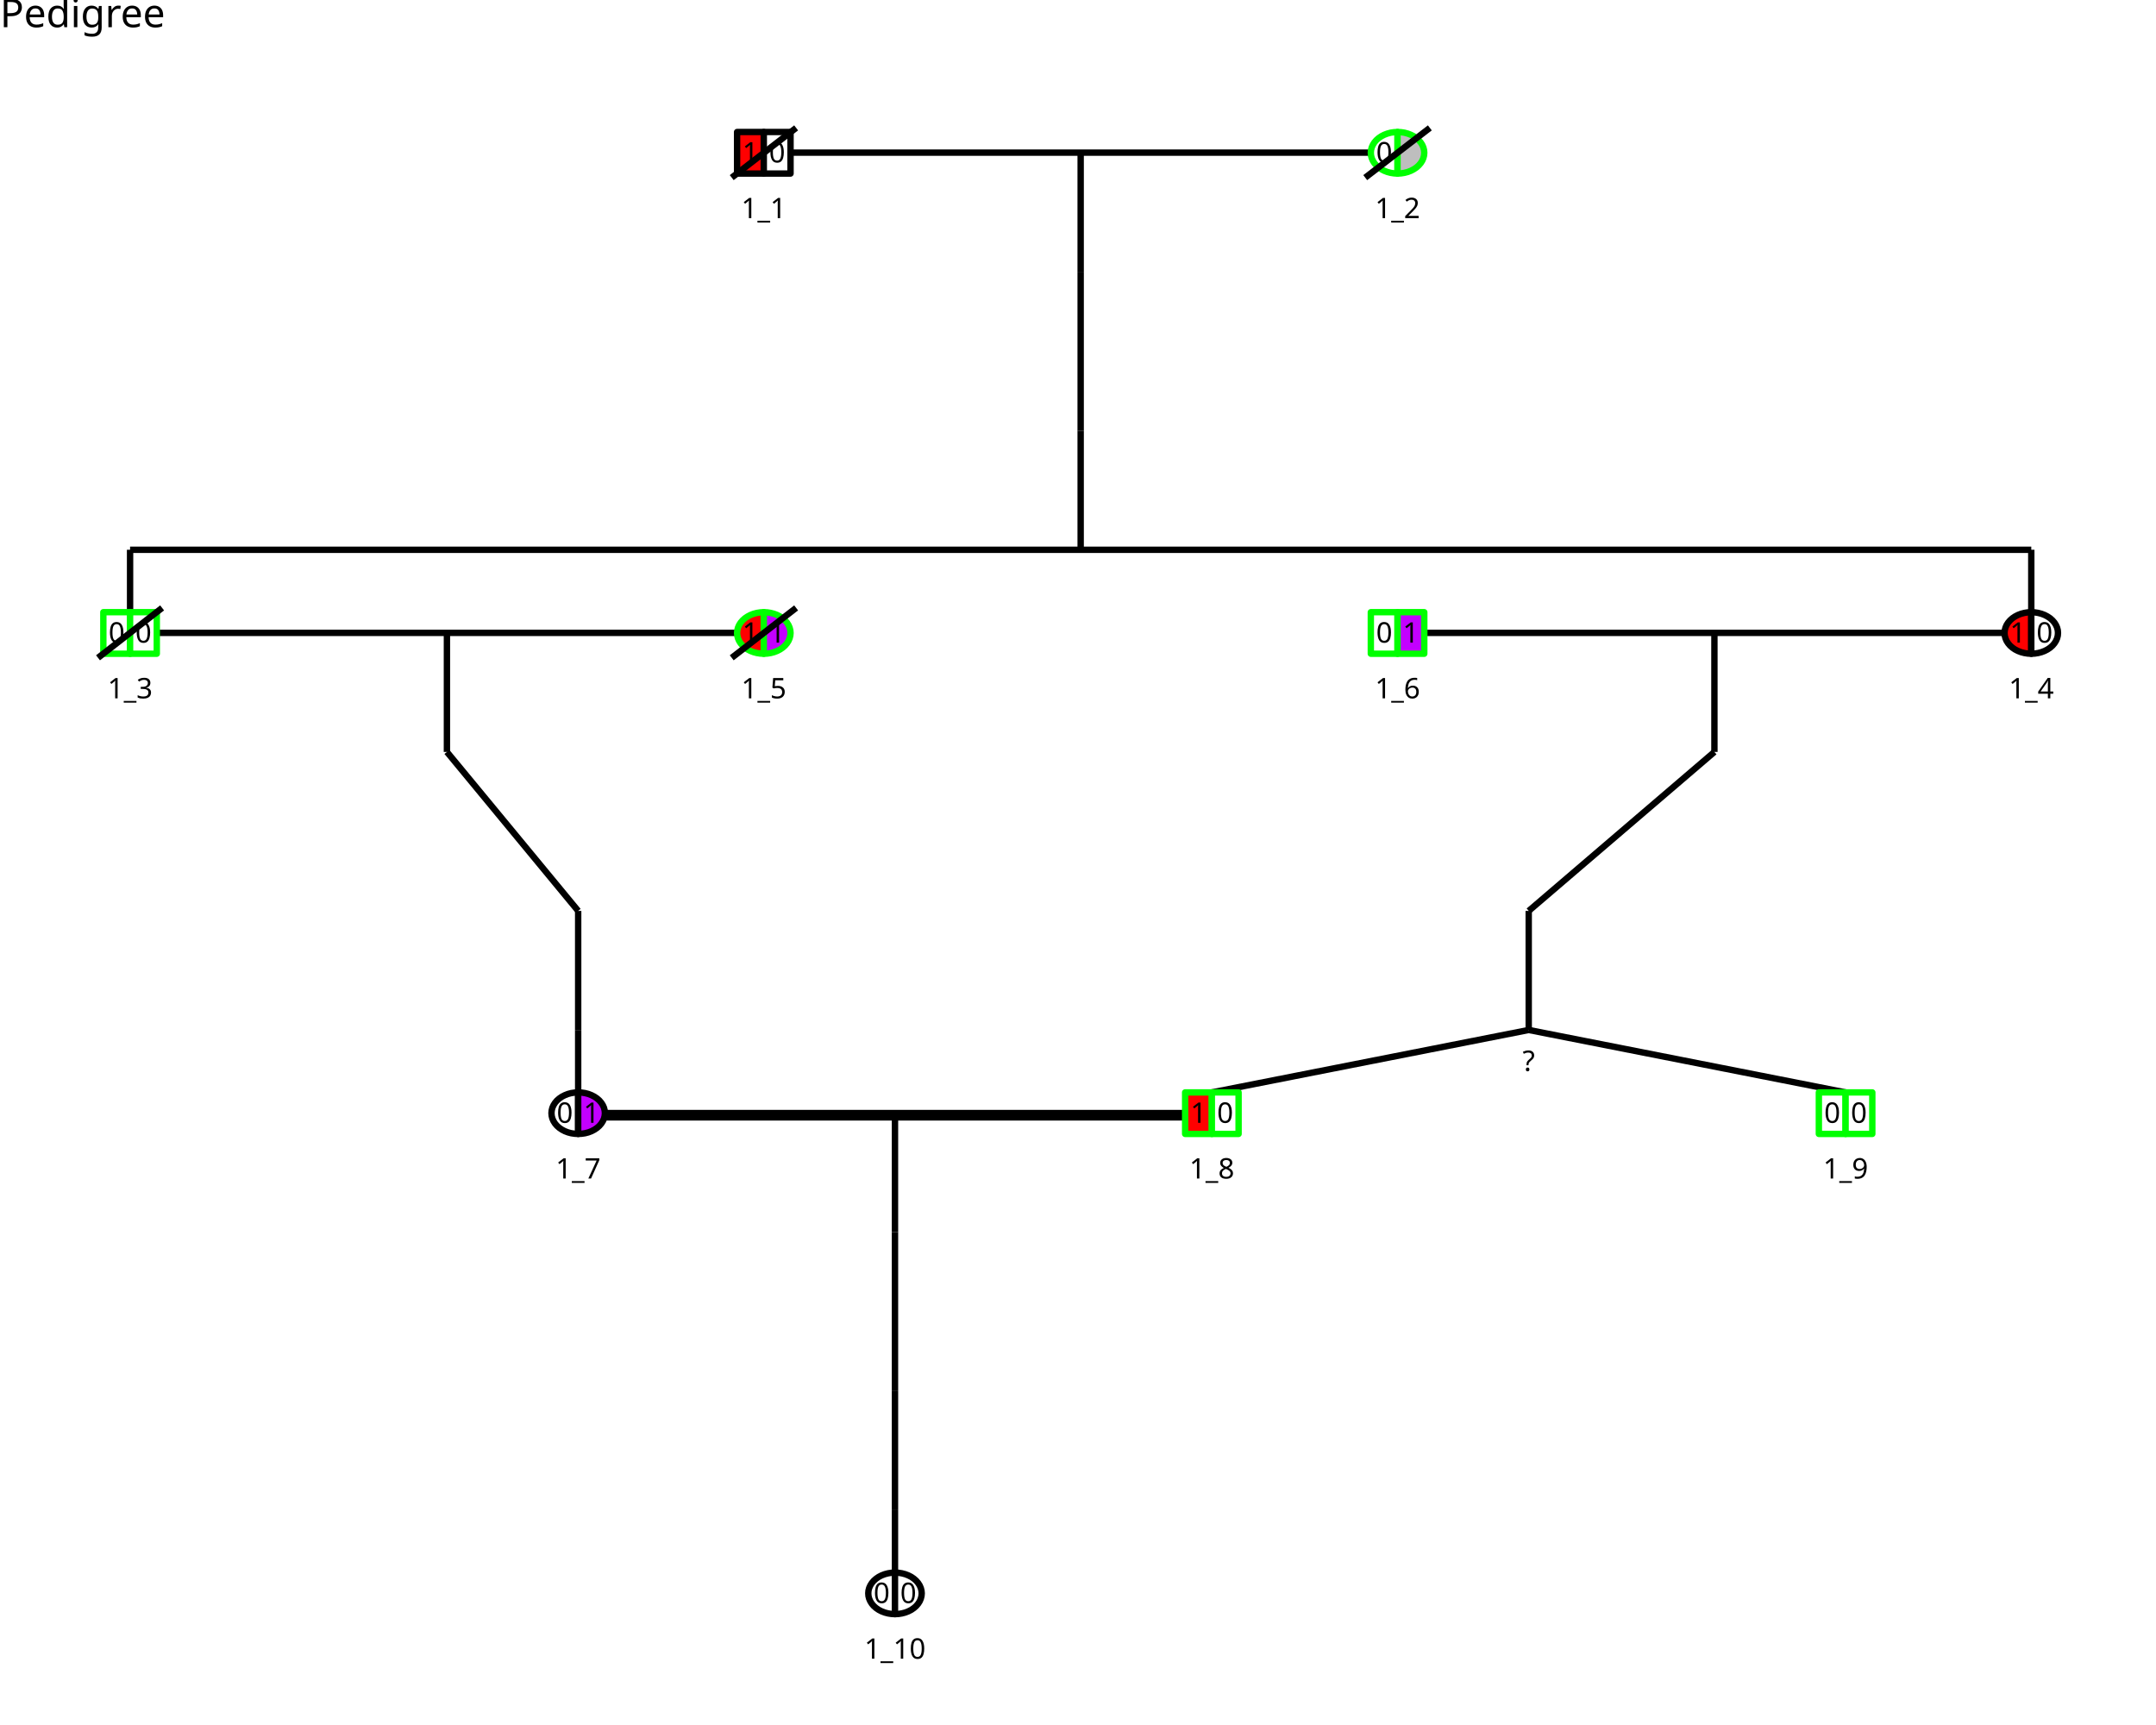
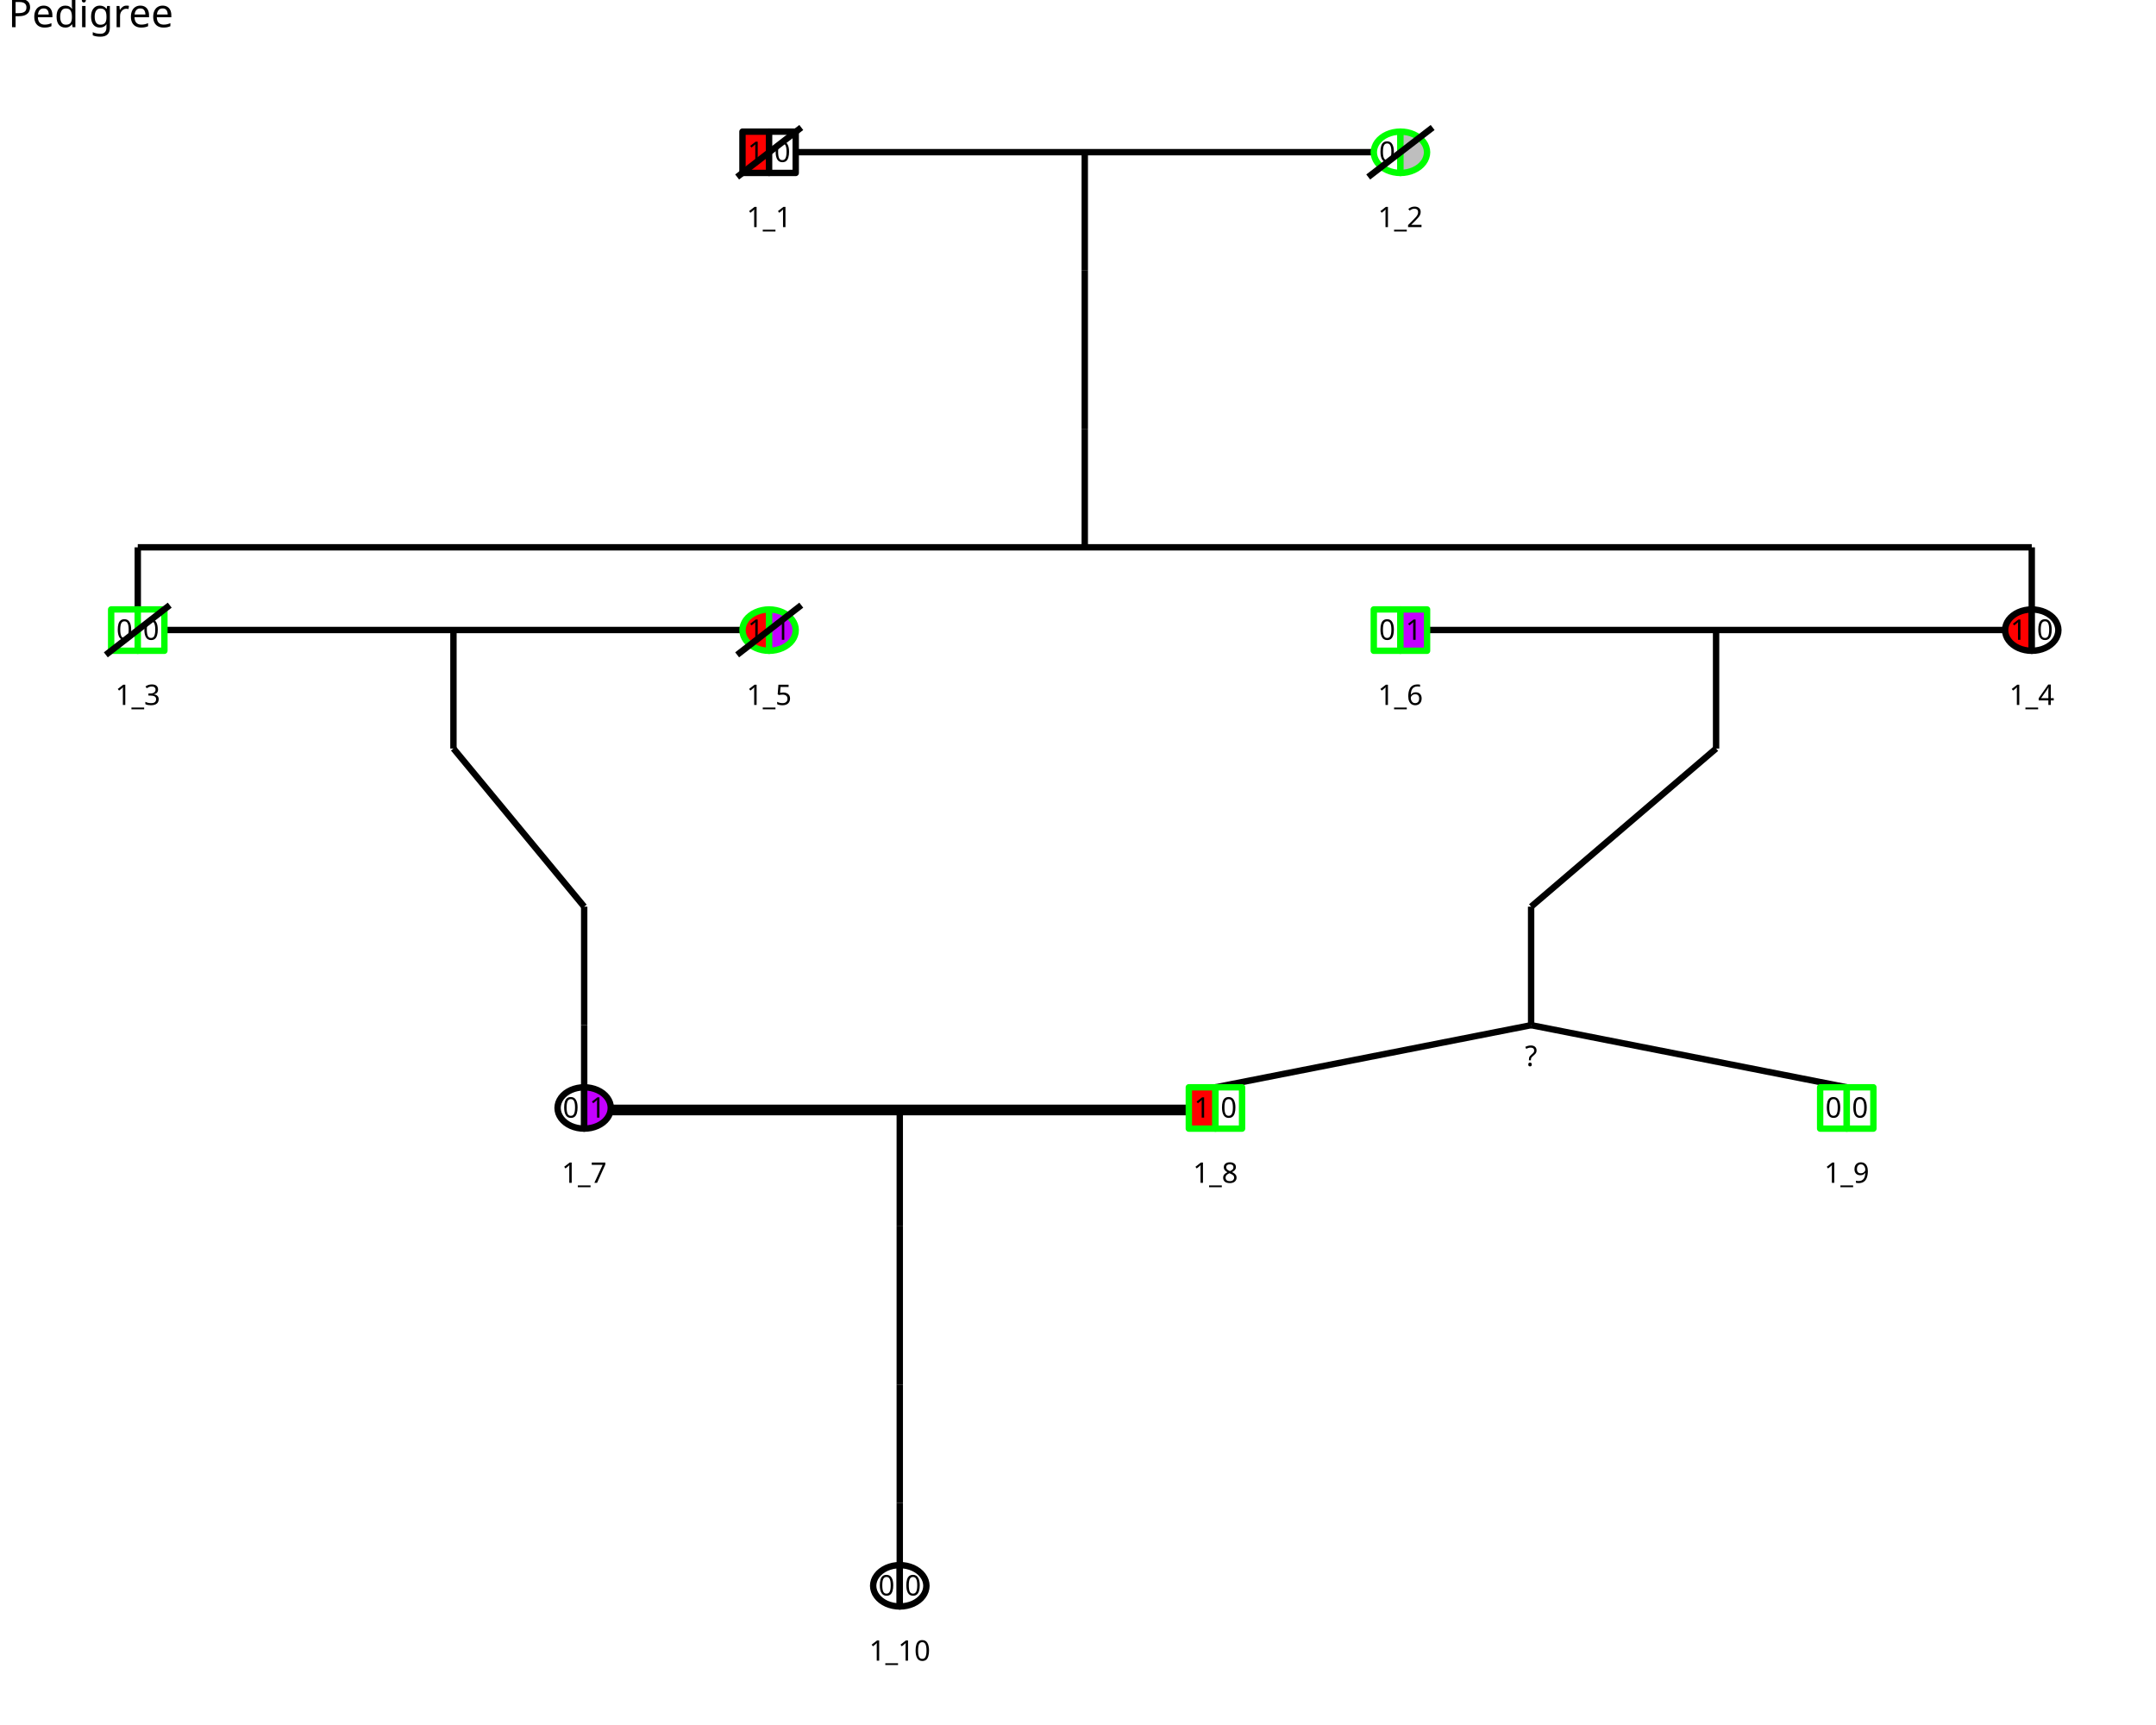
<svg xmlns="http://www.w3.org/2000/svg" class="svglite" data-engine-version="2.0" width="720.00pt" height="576.00pt" viewBox="0 0 720.00 576.00">
  <defs>
    <style type="text/css">
    .svglite line, .svglite polyline, .svglite polygon, .svglite path, .svglite rect, .svglite circle {
      fill: none;
      stroke: #000000;
      stroke-linecap: round;
      stroke-linejoin: round;
      stroke-miterlimit: 10.00;
    }
  </style>
  </defs>
  <rect width="100%" height="100%" style="stroke: none; fill: #FFFFFF;" />
  <defs>
    <clipPath id="cpMC4wMHw3MjAuMDB8MC4wMHw1NzYuMDA=">
      <rect x="0.00" y="0.00" width="720.00" height="576.00" />
    </clipPath>
  </defs>
  <g clip-path="url(#cpMC4wMHw3MjAuMDB8MC4wMHw1NzYuMDA=)">
    <rect x="0.00" y="0.00" width="720.00" height="576.00" style="stroke-width: 1.07; stroke: #FFFFFF; fill: #FFFFFF;" />
  </g>
  <defs>
-     <clipPath id="cpMC4wMHw3MjAuMDB8MTcuMzB8NTc2LjAw">
-       <rect x="0.00" y="17.30" width="720.00" height="558.70" />
+     <clipPath id="cpMi43NHw3MjAuMDB8MTcuMzB8NTczLjI2">
+       <rect x="2.74" y="17.30" width="717.26" height="555.96" />
    </clipPath>
  </defs>
-   <g clip-path="url(#cpMC4wMHw3MjAuMDB8MTcuMzB8NTc2LjAw)">
-     <rect x="0.00" y="17.30" width="720.00" height="558.70" style="stroke-width: 1.07; stroke: none;" />
-     <line x1="263.96" y1="50.97" x2="457.82" y2="50.97" style="stroke-width: 2.13; stroke-linecap: butt;" />
-     <line x1="52.36" y1="211.32" x2="246.14" y2="211.32" style="stroke-width: 2.13; stroke-linecap: butt;" />
-     <line x1="202.02" y1="371.66" x2="395.81" y2="371.66" style="stroke-width: 2.13; stroke-linecap: butt;" />
-     <line x1="475.60" y1="211.32" x2="669.46" y2="211.32" style="stroke-width: 2.13; stroke-linecap: butt;" />
-     <line x1="202.02" y1="373.10" x2="395.81" y2="373.10" style="stroke-width: 2.13; stroke-linecap: butt;" />
-     <line x1="43.44" y1="204.42" x2="43.44" y2="183.58" style="stroke-width: 2.13; stroke-linecap: butt;" />
-     <line x1="678.35" y1="204.42" x2="678.35" y2="183.58" style="stroke-width: 2.13; stroke-linecap: butt;" />
-     <line x1="43.44" y1="183.58" x2="678.35" y2="183.58" style="stroke-width: 2.13; stroke-linecap: butt;" />
-     <line x1="360.89" y1="183.58" x2="360.89" y2="143.81" style="stroke-width: 2.13; stroke-linecap: butt;" />
-     <line x1="360.89" y1="143.81" x2="360.89" y2="90.74" style="stroke-width: 2.13; stroke-linecap: butt;" />
-     <line x1="360.89" y1="90.74" x2="360.89" y2="50.97" style="stroke-width: 2.13; stroke-linecap: butt;" />
-     <line x1="193.08" y1="364.77" x2="193.08" y2="343.92" style="stroke-width: 2.13; stroke-linecap: butt;" />
-     <line x1="193.08" y1="343.92" x2="193.08" y2="343.92" style="stroke-width: 2.13; stroke-linecap: butt;" />
-     <line x1="193.08" y1="343.92" x2="193.08" y2="304.16" style="stroke-width: 2.13; stroke-linecap: butt;" />
-     <line x1="193.08" y1="304.16" x2="149.25" y2="251.08" style="stroke-width: 2.13; stroke-linecap: butt;" />
-     <line x1="149.25" y1="251.08" x2="149.25" y2="211.32" style="stroke-width: 2.13; stroke-linecap: butt;" />
-     <line x1="404.70" y1="364.77" x2="510.52" y2="343.92" style="stroke-width: 2.13; stroke-linecap: butt;" />
-     <line x1="616.34" y1="364.77" x2="510.52" y2="343.92" style="stroke-width: 2.13; stroke-linecap: butt;" />
-     <line x1="510.52" y1="343.92" x2="510.52" y2="343.92" style="stroke-width: 2.13; stroke-linecap: butt;" />
-     <line x1="510.52" y1="343.92" x2="510.52" y2="304.16" style="stroke-width: 2.13; stroke-linecap: butt;" />
-     <line x1="510.52" y1="304.16" x2="572.53" y2="251.08" style="stroke-width: 2.13; stroke-linecap: butt;" />
-     <line x1="572.53" y1="251.08" x2="572.53" y2="211.32" style="stroke-width: 2.13; stroke-linecap: butt;" />
-     <line x1="298.88" y1="525.11" x2="298.88" y2="504.27" style="stroke-width: 2.13; stroke-linecap: butt;" />
-     <line x1="298.88" y1="504.27" x2="298.88" y2="504.27" style="stroke-width: 2.13; stroke-linecap: butt;" />
-     <line x1="298.88" y1="504.27" x2="298.88" y2="464.50" style="stroke-width: 2.13; stroke-linecap: butt;" />
-     <line x1="298.88" y1="464.50" x2="298.88" y2="411.43" style="stroke-width: 2.13; stroke-linecap: butt;" />
-     <line x1="298.88" y1="411.43" x2="298.88" y2="371.66" style="stroke-width: 2.13; stroke-linecap: butt;" />
-     <polygon points="255.07,51.01 255.07,57.95 246.15,57.95 246.15,44.08 255.07,44.08 " style="stroke-width: 2.13; stroke-linecap: butt; fill: #FF0000;" />
-     <polygon points="43.44,211.36 43.44,218.29 34.51,218.29 34.51,204.42 43.44,204.42 " style="stroke-width: 2.13; stroke: #00FF00; stroke-linecap: butt; fill: #FFFFFF;" />
-     <polygon points="193.08,371.70 193.08,378.63 191.92,378.57 190.77,378.40 189.67,378.11 188.62,377.71 187.65,377.20 186.77,376.60 186.00,375.92 185.36,375.17 184.84,374.35 184.46,373.49 184.24,372.61 184.16,371.70 184.24,370.80 184.46,369.91 184.84,369.05 185.36,368.23 186.00,367.48 186.77,366.80 187.65,366.20 188.62,365.70 189.67,365.29 190.77,365.00 191.92,364.83 193.08,364.77 " style="stroke-width: 2.13; stroke-linecap: butt; fill: #FFFFFF;" />
-     <polygon points="298.88,532.04 298.88,538.98 297.72,538.92 296.57,538.74 295.47,538.45 294.42,538.05 293.45,537.55 292.57,536.95 291.80,536.27 291.15,535.51 290.64,534.70 290.26,533.84 290.03,532.95 289.96,532.04 290.03,531.14 290.26,530.25 290.64,529.39 291.15,528.58 291.80,527.82 292.57,527.14 293.45,526.54 294.42,526.04 295.47,525.64 296.57,525.35 297.72,525.17 298.88,525.11 " style="stroke-width: 2.13; stroke-linecap: butt; fill: #FFFFFF;" />
-     <polygon points="466.71,51.01 466.71,57.95 465.55,57.89 464.40,57.71 463.30,57.42 462.25,57.02 461.28,56.51 460.40,55.92 459.63,55.23 458.98,54.48 458.47,53.67 458.09,52.81 457.86,51.92 457.79,51.01 457.86,50.11 458.09,49.22 458.47,48.36 458.98,47.55 459.63,46.79 460.40,46.11 461.28,45.51 462.25,45.01 463.30,44.61 464.40,44.31 465.55,44.14 466.71,44.08 " style="stroke-width: 2.13; stroke: #00FF00; stroke-linecap: butt; fill: #FFFFFF;" />
-     <polygon points="255.07,211.36 255.07,218.29 253.91,218.23 252.76,218.05 251.66,217.76 250.61,217.36 249.64,216.86 248.76,216.26 247.99,215.58 247.34,214.82 246.83,214.01 246.45,213.15 246.23,212.26 246.15,211.36 246.23,210.45 246.45,209.56 246.83,208.70 247.34,207.89 247.99,207.14 248.76,206.45 249.64,205.86 250.61,205.35 251.66,204.95 252.76,204.66 253.91,204.48 255.07,204.42 " style="stroke-width: 2.13; stroke: #00FF00; stroke-linecap: butt; fill: #FF0000;" />
-     <polygon points="404.70,371.70 404.70,378.63 395.78,378.63 395.78,364.77 404.70,364.77 " style="stroke-width: 2.13; stroke: #00FF00; stroke-linecap: butt; fill: #FF0000;" />
-     <polygon points="466.71,211.36 466.71,218.29 457.79,218.29 457.79,204.42 466.71,204.42 " style="stroke-width: 2.13; stroke: #00FF00; stroke-linecap: butt; fill: #FFFFFF;" />
-     <polygon points="616.34,371.70 616.34,378.63 607.41,378.63 607.41,364.77 616.34,364.77 " style="stroke-width: 2.13; stroke: #00FF00; stroke-linecap: butt; fill: #FFFFFF;" />
-     <polygon points="678.35,211.36 678.35,218.29 677.18,218.23 676.04,218.05 674.93,217.76 673.89,217.36 672.91,216.86 672.04,216.26 671.27,215.58 670.62,214.82 670.10,214.01 669.73,213.15 669.50,212.26 669.42,211.36 669.50,210.45 669.73,209.56 670.10,208.70 670.62,207.89 671.27,207.14 672.04,206.45 672.91,205.86 673.89,205.35 674.93,204.95 676.04,204.66 677.18,204.48 678.35,204.42 " style="stroke-width: 2.13; stroke-linecap: butt; fill: #FF0000;" />
-     <polygon points="255.07,51.01 255.07,44.08 264.00,44.08 264.00,57.95 255.07,57.95 " style="stroke-width: 2.13; stroke-linecap: butt; fill: #FFFFFF;" />
-     <polygon points="43.44,211.36 43.44,204.42 52.36,204.42 52.36,218.29 43.44,218.29 " style="stroke-width: 2.13; stroke: #00FF00; stroke-linecap: butt; fill: #FFFFFF;" />
-     <polygon points="193.08,371.70 193.08,364.77 194.25,364.83 195.39,365.00 196.50,365.29 197.55,365.70 198.52,366.20 199.40,366.80 200.17,367.48 200.81,368.23 201.33,369.05 201.71,369.91 201.93,370.80 202.01,371.70 201.93,372.61 201.71,373.49 201.33,374.35 200.81,375.17 200.17,375.92 199.40,376.60 198.52,377.20 197.55,377.71 196.50,378.11 195.39,378.40 194.25,378.57 193.08,378.63 " style="stroke-width: 2.13; stroke-linecap: butt; fill: #C300FF;" />
-     <polygon points="298.88,532.04 298.88,525.11 300.05,525.17 301.19,525.35 302.30,525.64 303.34,526.04 304.32,526.54 305.19,527.14 305.96,527.82 306.61,528.58 307.13,529.39 307.50,530.25 307.73,531.14 307.81,532.04 307.73,532.95 307.50,533.84 307.13,534.70 306.61,535.51 305.96,536.27 305.19,536.95 304.32,537.55 303.34,538.05 302.30,538.45 301.19,538.74 300.05,538.92 298.88,538.98 " style="stroke-width: 2.13; stroke-linecap: butt; fill: #FFFFFF;" />
-     <polygon points="466.71,51.01 466.71,44.08 467.88,44.14 469.02,44.31 470.13,44.61 471.17,45.01 472.14,45.51 473.02,46.11 473.79,46.79 474.44,47.55 474.96,48.36 475.33,49.22 475.56,50.11 475.64,51.01 475.56,51.92 475.33,52.81 474.96,53.67 474.44,54.48 473.79,55.23 473.02,55.92 472.14,56.51 471.17,57.02 470.13,57.42 469.02,57.71 467.88,57.89 466.71,57.95 " style="stroke-width: 2.13; stroke: #00FF00; stroke-linecap: butt; fill: #BEBEBE;" />
-     <polygon points="255.07,211.36 255.07,204.42 256.24,204.48 257.38,204.66 258.49,204.95 259.54,205.35 260.51,205.86 261.38,206.45 262.15,207.14 262.80,207.89 263.32,208.70 263.69,209.56 263.92,210.45 264.00,211.36 263.92,212.26 263.69,213.15 263.32,214.01 262.80,214.82 262.15,215.58 261.38,216.26 260.51,216.86 259.54,217.36 258.49,217.76 257.38,218.05 256.24,218.23 255.07,218.29 " style="stroke-width: 2.13; stroke: #00FF00; stroke-linecap: butt; fill: #C300FF;" />
-     <polygon points="404.70,371.70 404.70,364.77 413.63,364.77 413.63,378.63 404.70,378.63 " style="stroke-width: 2.13; stroke: #00FF00; stroke-linecap: butt; fill: #FFFFFF;" />
-     <polygon points="466.71,211.36 466.71,204.42 475.64,204.42 475.64,218.29 466.71,218.29 " style="stroke-width: 2.13; stroke: #00FF00; stroke-linecap: butt; fill: #C300FF;" />
-     <polygon points="616.34,371.70 616.34,364.77 625.26,364.77 625.26,378.63 616.34,378.63 " style="stroke-width: 2.13; stroke: #00FF00; stroke-linecap: butt; fill: #FFFFFF;" />
-     <polygon points="678.35,211.36 678.35,204.42 679.51,204.48 680.66,204.66 681.76,204.95 682.81,205.35 683.78,205.86 684.66,206.45 685.43,207.14 686.08,207.89 686.59,208.70 686.97,209.56 687.20,210.45 687.27,211.36 687.20,212.26 686.97,213.15 686.59,214.01 686.08,214.82 685.43,215.58 684.66,216.26 683.78,216.86 682.81,217.36 681.76,217.76 680.66,218.05 679.51,218.23 678.35,218.29 " style="stroke-width: 2.13; stroke-linecap: butt; fill: #FFFFFF;" />
-     <line x1="244.36" y1="59.31" x2="265.87" y2="42.70" style="stroke-width: 2.13; stroke-linecap: butt;" />
-     <line x1="32.73" y1="219.65" x2="54.14" y2="202.98" style="stroke-width: 2.13; stroke-linecap: butt;" />
-     <line x1="455.92" y1="59.31" x2="477.50" y2="42.70" style="stroke-width: 2.13; stroke-linecap: butt;" />
-     <line x1="244.36" y1="219.65" x2="265.87" y2="202.98" style="stroke-width: 2.13; stroke-linecap: butt;" />
-     <text x="250.61" y="54.24" text-anchor="middle" style="font-size: 9.48px; font-family: sans;" textLength="5.28px" lengthAdjust="spacingAndGlyphs">1</text>
-     <text x="38.97" y="214.58" text-anchor="middle" style="font-size: 9.48px; font-family: sans;" textLength="5.28px" lengthAdjust="spacingAndGlyphs">0</text>
-     <text x="188.62" y="374.92" text-anchor="middle" style="font-size: 9.48px; font-family: sans;" textLength="5.28px" lengthAdjust="spacingAndGlyphs">0</text>
-     <text x="294.44" y="535.27" text-anchor="middle" style="font-size: 9.48px; font-family: sans;" textLength="5.28px" lengthAdjust="spacingAndGlyphs">0</text>
-     <text x="462.27" y="54.24" text-anchor="middle" style="font-size: 9.48px; font-family: sans;" textLength="5.28px" lengthAdjust="spacingAndGlyphs">0</text>
-     <text x="250.61" y="214.58" text-anchor="middle" style="font-size: 9.48px; font-family: sans;" textLength="5.28px" lengthAdjust="spacingAndGlyphs">1</text>
-     <text x="400.26" y="374.92" text-anchor="middle" style="font-size: 9.48px; font-family: sans;" textLength="5.28px" lengthAdjust="spacingAndGlyphs">1</text>
-     <text x="462.27" y="214.58" text-anchor="middle" style="font-size: 9.48px; font-family: sans;" textLength="5.28px" lengthAdjust="spacingAndGlyphs">0</text>
-     <text x="611.89" y="374.92" text-anchor="middle" style="font-size: 9.48px; font-family: sans;" textLength="5.28px" lengthAdjust="spacingAndGlyphs">0</text>
-     <text x="673.90" y="214.58" text-anchor="middle" style="font-size: 9.48px; font-family: sans;" textLength="5.28px" lengthAdjust="spacingAndGlyphs">1</text>
-     <text x="259.52" y="54.24" text-anchor="middle" style="font-size: 9.48px; font-family: sans;" textLength="5.28px" lengthAdjust="spacingAndGlyphs">0</text>
-     <text x="47.90" y="214.58" text-anchor="middle" style="font-size: 9.48px; font-family: sans;" textLength="5.28px" lengthAdjust="spacingAndGlyphs">0</text>
-     <text x="197.55" y="374.92" text-anchor="middle" style="font-size: 9.48px; font-family: sans;" textLength="5.28px" lengthAdjust="spacingAndGlyphs">1</text>
-     <text x="303.33" y="535.27" text-anchor="middle" style="font-size: 9.48px; font-family: sans;" textLength="5.28px" lengthAdjust="spacingAndGlyphs">0</text>
-     <text x="259.52" y="214.58" text-anchor="middle" style="font-size: 9.48px; font-family: sans;" textLength="5.28px" lengthAdjust="spacingAndGlyphs">1</text>
-     <text x="409.15" y="374.92" text-anchor="middle" style="font-size: 9.48px; font-family: sans;" textLength="5.28px" lengthAdjust="spacingAndGlyphs">0</text>
-     <text x="471.16" y="214.58" text-anchor="middle" style="font-size: 9.48px; font-family: sans;" textLength="5.28px" lengthAdjust="spacingAndGlyphs">1</text>
-     <text x="620.78" y="374.92" text-anchor="middle" style="font-size: 9.48px; font-family: sans;" textLength="5.28px" lengthAdjust="spacingAndGlyphs">0</text>
-     <text x="682.79" y="214.58" text-anchor="middle" style="font-size: 9.48px; font-family: sans;" textLength="5.28px" lengthAdjust="spacingAndGlyphs">0</text>
-     <text x="510.52" y="357.61" text-anchor="middle" style="font-size: 9.48px; font-family: sans;" textLength="5.28px" lengthAdjust="spacingAndGlyphs">?</text>
-     <text x="255.07" y="72.84" text-anchor="middle" style="font-size: 9.48px; font-family: sans;" textLength="15.83px" lengthAdjust="spacingAndGlyphs">1_1</text>
-     <text x="43.44" y="233.18" text-anchor="middle" style="font-size: 9.48px; font-family: sans;" textLength="15.83px" lengthAdjust="spacingAndGlyphs">1_3</text>
-     <text x="193.08" y="393.52" text-anchor="middle" style="font-size: 9.48px; font-family: sans;" textLength="15.83px" lengthAdjust="spacingAndGlyphs">1_7</text>
-     <text x="298.88" y="553.87" text-anchor="middle" style="font-size: 9.48px; font-family: sans;" textLength="21.10px" lengthAdjust="spacingAndGlyphs">1_10</text>
-     <text x="466.71" y="72.84" text-anchor="middle" style="font-size: 9.48px; font-family: sans;" textLength="15.83px" lengthAdjust="spacingAndGlyphs">1_2</text>
-     <text x="255.07" y="233.18" text-anchor="middle" style="font-size: 9.48px; font-family: sans;" textLength="15.83px" lengthAdjust="spacingAndGlyphs">1_5</text>
-     <text x="404.70" y="393.52" text-anchor="middle" style="font-size: 9.48px; font-family: sans;" textLength="15.83px" lengthAdjust="spacingAndGlyphs">1_8</text>
-     <text x="466.71" y="233.18" text-anchor="middle" style="font-size: 9.48px; font-family: sans;" textLength="15.83px" lengthAdjust="spacingAndGlyphs">1_6</text>
-     <text x="616.34" y="393.52" text-anchor="middle" style="font-size: 9.48px; font-family: sans;" textLength="15.83px" lengthAdjust="spacingAndGlyphs">1_9</text>
-     <text x="678.35" y="233.18" text-anchor="middle" style="font-size: 9.48px; font-family: sans;" textLength="15.83px" lengthAdjust="spacingAndGlyphs">1_4</text>
+   <g clip-path="url(#cpMi43NHw3MjAuMDB8MTcuMzB8NTczLjI2)">
+     <rect x="2.74" y="17.30" width="717.26" height="555.96" style="stroke-width: 1.07; stroke: none;" />
+     <line x1="265.70" y1="50.81" x2="458.82" y2="50.81" style="stroke-width: 2.13; stroke-linecap: butt;" />
+     <line x1="54.90" y1="210.37" x2="247.95" y2="210.37" style="stroke-width: 2.13; stroke-linecap: butt;" />
+     <line x1="203.99" y1="369.92" x2="397.05" y2="369.92" style="stroke-width: 2.13; stroke-linecap: butt;" />
+     <line x1="476.53" y1="210.37" x2="669.65" y2="210.37" style="stroke-width: 2.13; stroke-linecap: butt;" />
+     <line x1="203.99" y1="371.36" x2="397.05" y2="371.36" style="stroke-width: 2.13; stroke-linecap: butt;" />
+     <line x1="46.01" y1="203.50" x2="46.01" y2="182.76" style="stroke-width: 2.13; stroke-linecap: butt;" />
+     <line x1="678.51" y1="203.50" x2="678.51" y2="182.76" style="stroke-width: 2.13; stroke-linecap: butt;" />
+     <line x1="46.01" y1="182.76" x2="678.51" y2="182.76" style="stroke-width: 2.13; stroke-linecap: butt;" />
+     <line x1="362.26" y1="182.76" x2="362.26" y2="143.19" style="stroke-width: 2.13; stroke-linecap: butt;" />
+     <line x1="362.26" y1="143.19" x2="362.26" y2="90.38" style="stroke-width: 2.13; stroke-linecap: butt;" />
+     <line x1="362.26" y1="90.38" x2="362.26" y2="50.81" style="stroke-width: 2.13; stroke-linecap: butt;" />
+     <line x1="195.09" y1="363.06" x2="195.09" y2="342.32" style="stroke-width: 2.13; stroke-linecap: butt;" />
+     <line x1="195.09" y1="342.32" x2="195.09" y2="342.32" style="stroke-width: 2.13; stroke-linecap: butt;" />
+     <line x1="195.09" y1="342.32" x2="195.09" y2="302.75" style="stroke-width: 2.13; stroke-linecap: butt;" />
+     <line x1="195.09" y1="302.75" x2="151.43" y2="249.94" style="stroke-width: 2.13; stroke-linecap: butt;" />
+     <line x1="151.43" y1="249.94" x2="151.43" y2="210.37" style="stroke-width: 2.13; stroke-linecap: butt;" />
+     <line x1="405.90" y1="363.06" x2="511.32" y2="342.32" style="stroke-width: 2.13; stroke-linecap: butt;" />
+     <line x1="616.73" y1="363.06" x2="511.32" y2="342.32" style="stroke-width: 2.13; stroke-linecap: butt;" />
+     <line x1="511.32" y1="342.32" x2="511.32" y2="342.32" style="stroke-width: 2.13; stroke-linecap: butt;" />
+     <line x1="511.32" y1="342.32" x2="511.32" y2="302.75" style="stroke-width: 2.13; stroke-linecap: butt;" />
+     <line x1="511.32" y1="302.75" x2="573.09" y2="249.94" style="stroke-width: 2.13; stroke-linecap: butt;" />
+     <line x1="573.09" y1="249.94" x2="573.09" y2="210.37" style="stroke-width: 2.13; stroke-linecap: butt;" />
+     <line x1="300.48" y1="522.62" x2="300.48" y2="501.88" style="stroke-width: 2.13; stroke-linecap: butt;" />
+     <line x1="300.48" y1="501.88" x2="300.48" y2="501.88" style="stroke-width: 2.13; stroke-linecap: butt;" />
+     <line x1="300.48" y1="501.88" x2="300.48" y2="462.31" style="stroke-width: 2.13; stroke-linecap: butt;" />
+     <line x1="300.48" y1="462.31" x2="300.48" y2="409.49" style="stroke-width: 2.13; stroke-linecap: butt;" />
+     <line x1="300.48" y1="409.49" x2="300.48" y2="369.92" style="stroke-width: 2.13; stroke-linecap: butt;" />
+     <polygon points="256.84,50.85 256.84,57.75 247.95,57.75 247.95,43.95 256.84,43.95 " style="stroke-width: 2.13; stroke-linecap: butt; fill: #FF0000;" />
+     <polygon points="46.01,210.40 46.01,217.30 37.12,217.30 37.12,203.50 46.01,203.50 " style="stroke-width: 2.13; stroke: #00FF00; stroke-linecap: butt; fill: #FFFFFF;" />
+     <polygon points="195.09,369.96 195.09,376.86 193.93,376.80 192.79,376.63 191.69,376.34 190.64,375.94 189.68,375.44 188.80,374.84 188.04,374.16 187.39,373.41 186.88,372.60 186.50,371.75 186.28,370.86 186.20,369.96 186.28,369.06 186.50,368.18 186.88,367.32 187.39,366.51 188.04,365.76 188.80,365.08 189.68,364.49 190.64,363.99 191.69,363.59 192.79,363.30 193.93,363.12 195.09,363.06 " style="stroke-width: 2.13; stroke-linecap: butt; fill: #FFFFFF;" />
+     <polygon points="300.48,529.52 300.48,536.42 299.32,536.36 298.18,536.18 297.08,535.89 296.04,535.50 295.07,534.99 294.20,534.40 293.43,533.72 292.79,532.97 292.27,532.16 291.90,531.31 291.67,530.42 291.59,529.52 291.67,528.62 291.90,527.73 292.27,526.88 292.79,526.07 293.43,525.32 294.20,524.64 295.07,524.05 296.04,523.54 297.08,523.15 298.18,522.85 299.32,522.68 300.48,522.62 " style="stroke-width: 2.13; stroke-linecap: butt; fill: #FFFFFF;" />
+     <polygon points="467.67,50.85 467.67,57.75 466.51,57.69 465.37,57.51 464.27,57.22 463.23,56.82 462.26,56.32 461.39,55.73 460.62,55.05 459.97,54.30 459.46,53.49 459.09,52.63 458.86,51.75 458.78,50.85 458.86,49.95 459.09,49.06 459.46,48.21 459.97,47.40 460.62,46.65 461.39,45.97 462.26,45.37 463.23,44.87 464.27,44.47 465.37,44.18 466.51,44.01 467.67,43.95 " style="stroke-width: 2.13; stroke: #00FF00; stroke-linecap: butt; fill: #FFFFFF;" />
+     <polygon points="256.84,210.40 256.84,217.30 255.68,217.25 254.54,217.07 253.44,216.78 252.40,216.38 251.43,215.88 250.56,215.28 249.79,214.61 249.14,213.85 248.63,213.05 248.25,212.19 248.03,211.31 247.95,210.40 248.03,209.50 248.25,208.62 248.63,207.76 249.14,206.95 249.79,206.20 250.56,205.53 251.43,204.93 252.40,204.43 253.44,204.03 254.54,203.74 255.68,203.56 256.84,203.50 " style="stroke-width: 2.13; stroke: #00FF00; stroke-linecap: butt; fill: #FF0000;" />
+     <polygon points="405.90,369.96 405.90,376.86 397.01,376.86 397.01,363.06 405.90,363.06 " style="stroke-width: 2.13; stroke: #00FF00; stroke-linecap: butt; fill: #FF0000;" />
+     <polygon points="467.67,210.40 467.67,217.30 458.78,217.30 458.78,203.50 467.67,203.50 " style="stroke-width: 2.13; stroke: #00FF00; stroke-linecap: butt; fill: #FFFFFF;" />
+     <polygon points="616.73,369.96 616.73,376.86 607.84,376.86 607.84,363.06 616.73,363.06 " style="stroke-width: 2.13; stroke: #00FF00; stroke-linecap: butt; fill: #FFFFFF;" />
+     <polygon points="678.51,210.40 678.51,217.30 677.35,217.25 676.21,217.07 675.10,216.78 674.06,216.38 673.09,215.88 672.22,215.28 671.45,214.61 670.81,213.85 670.29,213.05 669.92,212.19 669.69,211.31 669.62,210.40 669.69,209.50 669.92,208.62 670.29,207.76 670.81,206.95 671.45,206.20 672.22,205.53 673.09,204.93 674.06,204.43 675.10,204.03 676.21,203.74 677.35,203.56 678.51,203.50 " style="stroke-width: 2.13; stroke-linecap: butt; fill: #FF0000;" />
+     <polygon points="256.84,50.85 256.84,43.95 265.73,43.95 265.73,57.75 256.84,57.75 " style="stroke-width: 2.13; stroke-linecap: butt; fill: #FFFFFF;" />
+     <polygon points="46.01,210.40 46.01,203.50 54.90,203.50 54.90,217.30 46.01,217.30 " style="stroke-width: 2.13; stroke: #00FF00; stroke-linecap: butt; fill: #FFFFFF;" />
+     <polygon points="195.09,369.96 195.09,363.06 196.25,363.12 197.39,363.30 198.49,363.59 199.54,363.99 200.50,364.49 201.38,365.08 202.14,365.76 202.79,366.51 203.30,367.32 203.68,368.18 203.90,369.06 203.98,369.96 203.90,370.86 203.68,371.75 203.30,372.60 202.79,373.41 202.14,374.16 201.38,374.84 200.50,375.44 199.54,375.94 198.49,376.34 197.39,376.63 196.25,376.80 195.09,376.86 " style="stroke-width: 2.13; stroke-linecap: butt; fill: #C300FF;" />
+     <polygon points="300.48,529.52 300.48,522.62 301.65,522.68 302.79,522.85 303.89,523.15 304.93,523.54 305.90,524.05 306.77,524.64 307.54,525.32 308.18,526.07 308.70,526.88 309.07,527.73 309.30,528.62 309.38,529.52 309.30,530.42 309.07,531.31 308.70,532.16 308.18,532.97 307.54,533.72 306.77,534.40 305.90,534.99 304.93,535.50 303.89,535.89 302.79,536.18 301.65,536.36 300.48,536.42 " style="stroke-width: 2.13; stroke-linecap: butt; fill: #FFFFFF;" />
+     <polygon points="467.67,50.85 467.67,43.95 468.83,44.01 469.98,44.18 471.08,44.47 472.12,44.87 473.09,45.37 473.96,45.97 474.73,46.65 475.37,47.40 475.89,48.21 476.26,49.06 476.49,49.95 476.57,50.85 476.49,51.75 476.26,52.63 475.89,53.49 475.37,54.30 474.73,55.05 473.96,55.73 473.09,56.32 472.12,56.82 471.08,57.22 469.98,57.51 468.83,57.69 467.67,57.75 " style="stroke-width: 2.13; stroke: #00FF00; stroke-linecap: butt; fill: #BEBEBE;" />
+     <polygon points="256.84,210.40 256.84,203.50 258.00,203.56 259.14,203.74 260.24,204.03 261.29,204.43 262.25,204.93 263.13,205.53 263.90,206.20 264.54,206.95 265.06,207.76 265.43,208.62 265.66,209.50 265.73,210.40 265.66,211.31 265.43,212.19 265.06,213.05 264.54,213.85 263.90,214.61 263.13,215.28 262.25,215.88 261.29,216.38 260.24,216.78 259.14,217.07 258.00,217.25 256.84,217.30 " style="stroke-width: 2.13; stroke: #00FF00; stroke-linecap: butt; fill: #C300FF;" />
+     <polygon points="405.90,369.96 405.90,363.06 414.79,363.06 414.79,376.86 405.90,376.86 " style="stroke-width: 2.13; stroke: #00FF00; stroke-linecap: butt; fill: #FFFFFF;" />
+     <polygon points="467.67,210.40 467.67,203.50 476.57,203.50 476.57,217.30 467.67,217.30 " style="stroke-width: 2.13; stroke: #00FF00; stroke-linecap: butt; fill: #C300FF;" />
+     <polygon points="616.73,369.96 616.73,363.06 625.62,363.06 625.62,376.86 616.73,376.86 " style="stroke-width: 2.13; stroke: #00FF00; stroke-linecap: butt; fill: #FFFFFF;" />
+     <polygon points="678.51,210.40 678.51,203.50 679.67,203.56 680.81,203.74 681.91,204.03 682.95,204.43 683.92,204.93 684.79,205.53 685.56,206.20 686.21,206.95 686.72,207.76 687.09,208.62 687.32,209.50 687.40,210.40 687.32,211.31 687.09,212.19 686.72,213.05 686.21,213.85 685.56,214.61 684.79,215.28 683.92,215.88 682.95,216.38 681.91,216.78 680.81,217.07 679.67,217.25 678.51,217.30 " style="stroke-width: 2.13; stroke-linecap: butt; fill: #FFFFFF;" />
+     <line x1="246.17" y1="59.10" x2="267.59" y2="42.57" style="stroke-width: 2.13; stroke-linecap: butt;" />
+     <line x1="35.34" y1="218.66" x2="56.68" y2="202.07" style="stroke-width: 2.13; stroke-linecap: butt;" />
+     <line x1="456.92" y1="59.10" x2="478.43" y2="42.57" style="stroke-width: 2.13; stroke-linecap: butt;" />
+     <line x1="246.17" y1="218.66" x2="267.59" y2="202.07" style="stroke-width: 2.13; stroke-linecap: butt;" />
+     <text x="252.39" y="54.07" text-anchor="middle" style="font-size: 9.48px; font-family: sans;" textLength="5.28px" lengthAdjust="spacingAndGlyphs">1</text>
+     <text x="41.57" y="213.63" text-anchor="middle" style="font-size: 9.48px; font-family: sans;" textLength="5.28px" lengthAdjust="spacingAndGlyphs">0</text>
+     <text x="190.64" y="373.19" text-anchor="middle" style="font-size: 9.48px; font-family: sans;" textLength="5.28px" lengthAdjust="spacingAndGlyphs">0</text>
+     <text x="296.06" y="532.74" text-anchor="middle" style="font-size: 9.48px; font-family: sans;" textLength="5.28px" lengthAdjust="spacingAndGlyphs">0</text>
+     <text x="463.25" y="54.07" text-anchor="middle" style="font-size: 9.48px; font-family: sans;" textLength="5.28px" lengthAdjust="spacingAndGlyphs">0</text>
+     <text x="252.39" y="213.63" text-anchor="middle" style="font-size: 9.48px; font-family: sans;" textLength="5.28px" lengthAdjust="spacingAndGlyphs">1</text>
+     <text x="401.47" y="373.19" text-anchor="middle" style="font-size: 9.48px; font-family: sans;" textLength="5.28px" lengthAdjust="spacingAndGlyphs">1</text>
+     <text x="463.25" y="213.63" text-anchor="middle" style="font-size: 9.48px; font-family: sans;" textLength="5.28px" lengthAdjust="spacingAndGlyphs">0</text>
+     <text x="612.31" y="373.19" text-anchor="middle" style="font-size: 9.48px; font-family: sans;" textLength="5.28px" lengthAdjust="spacingAndGlyphs">0</text>
+     <text x="674.08" y="213.63" text-anchor="middle" style="font-size: 9.48px; font-family: sans;" textLength="5.28px" lengthAdjust="spacingAndGlyphs">1</text>
+     <text x="261.27" y="54.07" text-anchor="middle" style="font-size: 9.48px; font-family: sans;" textLength="5.28px" lengthAdjust="spacingAndGlyphs">0</text>
+     <text x="50.45" y="213.63" text-anchor="middle" style="font-size: 9.48px; font-family: sans;" textLength="5.28px" lengthAdjust="spacingAndGlyphs">0</text>
+     <text x="199.54" y="373.19" text-anchor="middle" style="font-size: 9.48px; font-family: sans;" textLength="5.28px" lengthAdjust="spacingAndGlyphs">1</text>
+     <text x="304.91" y="532.74" text-anchor="middle" style="font-size: 9.48px; font-family: sans;" textLength="5.28px" lengthAdjust="spacingAndGlyphs">0</text>
+     <text x="261.27" y="213.63" text-anchor="middle" style="font-size: 9.48px; font-family: sans;" textLength="5.28px" lengthAdjust="spacingAndGlyphs">1</text>
+     <text x="410.33" y="373.19" text-anchor="middle" style="font-size: 9.48px; font-family: sans;" textLength="5.28px" lengthAdjust="spacingAndGlyphs">0</text>
+     <text x="472.10" y="213.63" text-anchor="middle" style="font-size: 9.48px; font-family: sans;" textLength="5.28px" lengthAdjust="spacingAndGlyphs">1</text>
+     <text x="621.16" y="373.19" text-anchor="middle" style="font-size: 9.48px; font-family: sans;" textLength="5.28px" lengthAdjust="spacingAndGlyphs">0</text>
+     <text x="682.93" y="213.63" text-anchor="middle" style="font-size: 9.48px; font-family: sans;" textLength="5.28px" lengthAdjust="spacingAndGlyphs">0</text>
+     <text x="511.32" y="355.95" text-anchor="middle" style="font-size: 9.48px; font-family: sans;" textLength="5.28px" lengthAdjust="spacingAndGlyphs">?</text>
+     <text x="256.84" y="75.84" text-anchor="middle" style="font-size: 9.48px; font-family: sans;" textLength="15.83px" lengthAdjust="spacingAndGlyphs">1_1</text>
+     <text x="46.01" y="235.40" text-anchor="middle" style="font-size: 9.48px; font-family: sans;" textLength="15.83px" lengthAdjust="spacingAndGlyphs">1_3</text>
+     <text x="195.09" y="394.96" text-anchor="middle" style="font-size: 9.48px; font-family: sans;" textLength="15.83px" lengthAdjust="spacingAndGlyphs">1_7</text>
+     <text x="300.48" y="554.52" text-anchor="middle" style="font-size: 9.48px; font-family: sans;" textLength="21.10px" lengthAdjust="spacingAndGlyphs">1_10</text>
+     <text x="467.67" y="75.84" text-anchor="middle" style="font-size: 9.48px; font-family: sans;" textLength="15.83px" lengthAdjust="spacingAndGlyphs">1_2</text>
+     <text x="256.84" y="235.40" text-anchor="middle" style="font-size: 9.48px; font-family: sans;" textLength="15.83px" lengthAdjust="spacingAndGlyphs">1_5</text>
+     <text x="405.90" y="394.96" text-anchor="middle" style="font-size: 9.48px; font-family: sans;" textLength="15.83px" lengthAdjust="spacingAndGlyphs">1_8</text>
+     <text x="467.67" y="235.40" text-anchor="middle" style="font-size: 9.48px; font-family: sans;" textLength="15.83px" lengthAdjust="spacingAndGlyphs">1_6</text>
+     <text x="616.73" y="394.96" text-anchor="middle" style="font-size: 9.48px; font-family: sans;" textLength="15.83px" lengthAdjust="spacingAndGlyphs">1_9</text>
+     <text x="678.51" y="235.40" text-anchor="middle" style="font-size: 9.48px; font-family: sans;" textLength="15.83px" lengthAdjust="spacingAndGlyphs">1_4</text>
  </g>
  <g clip-path="url(#cpMC4wMHw3MjAuMDB8MC4wMHw1NzYuMDA=)">
-     <text x="0.00" y="9.08" style="font-size: 13.20px; font-family: sans;" textLength="52.84px" lengthAdjust="spacingAndGlyphs">Pedigree</text>
+     <text x="2.74" y="9.08" style="font-size: 13.20px; font-family: sans;" textLength="52.84px" lengthAdjust="spacingAndGlyphs">Pedigree</text>
  </g>
</svg>
